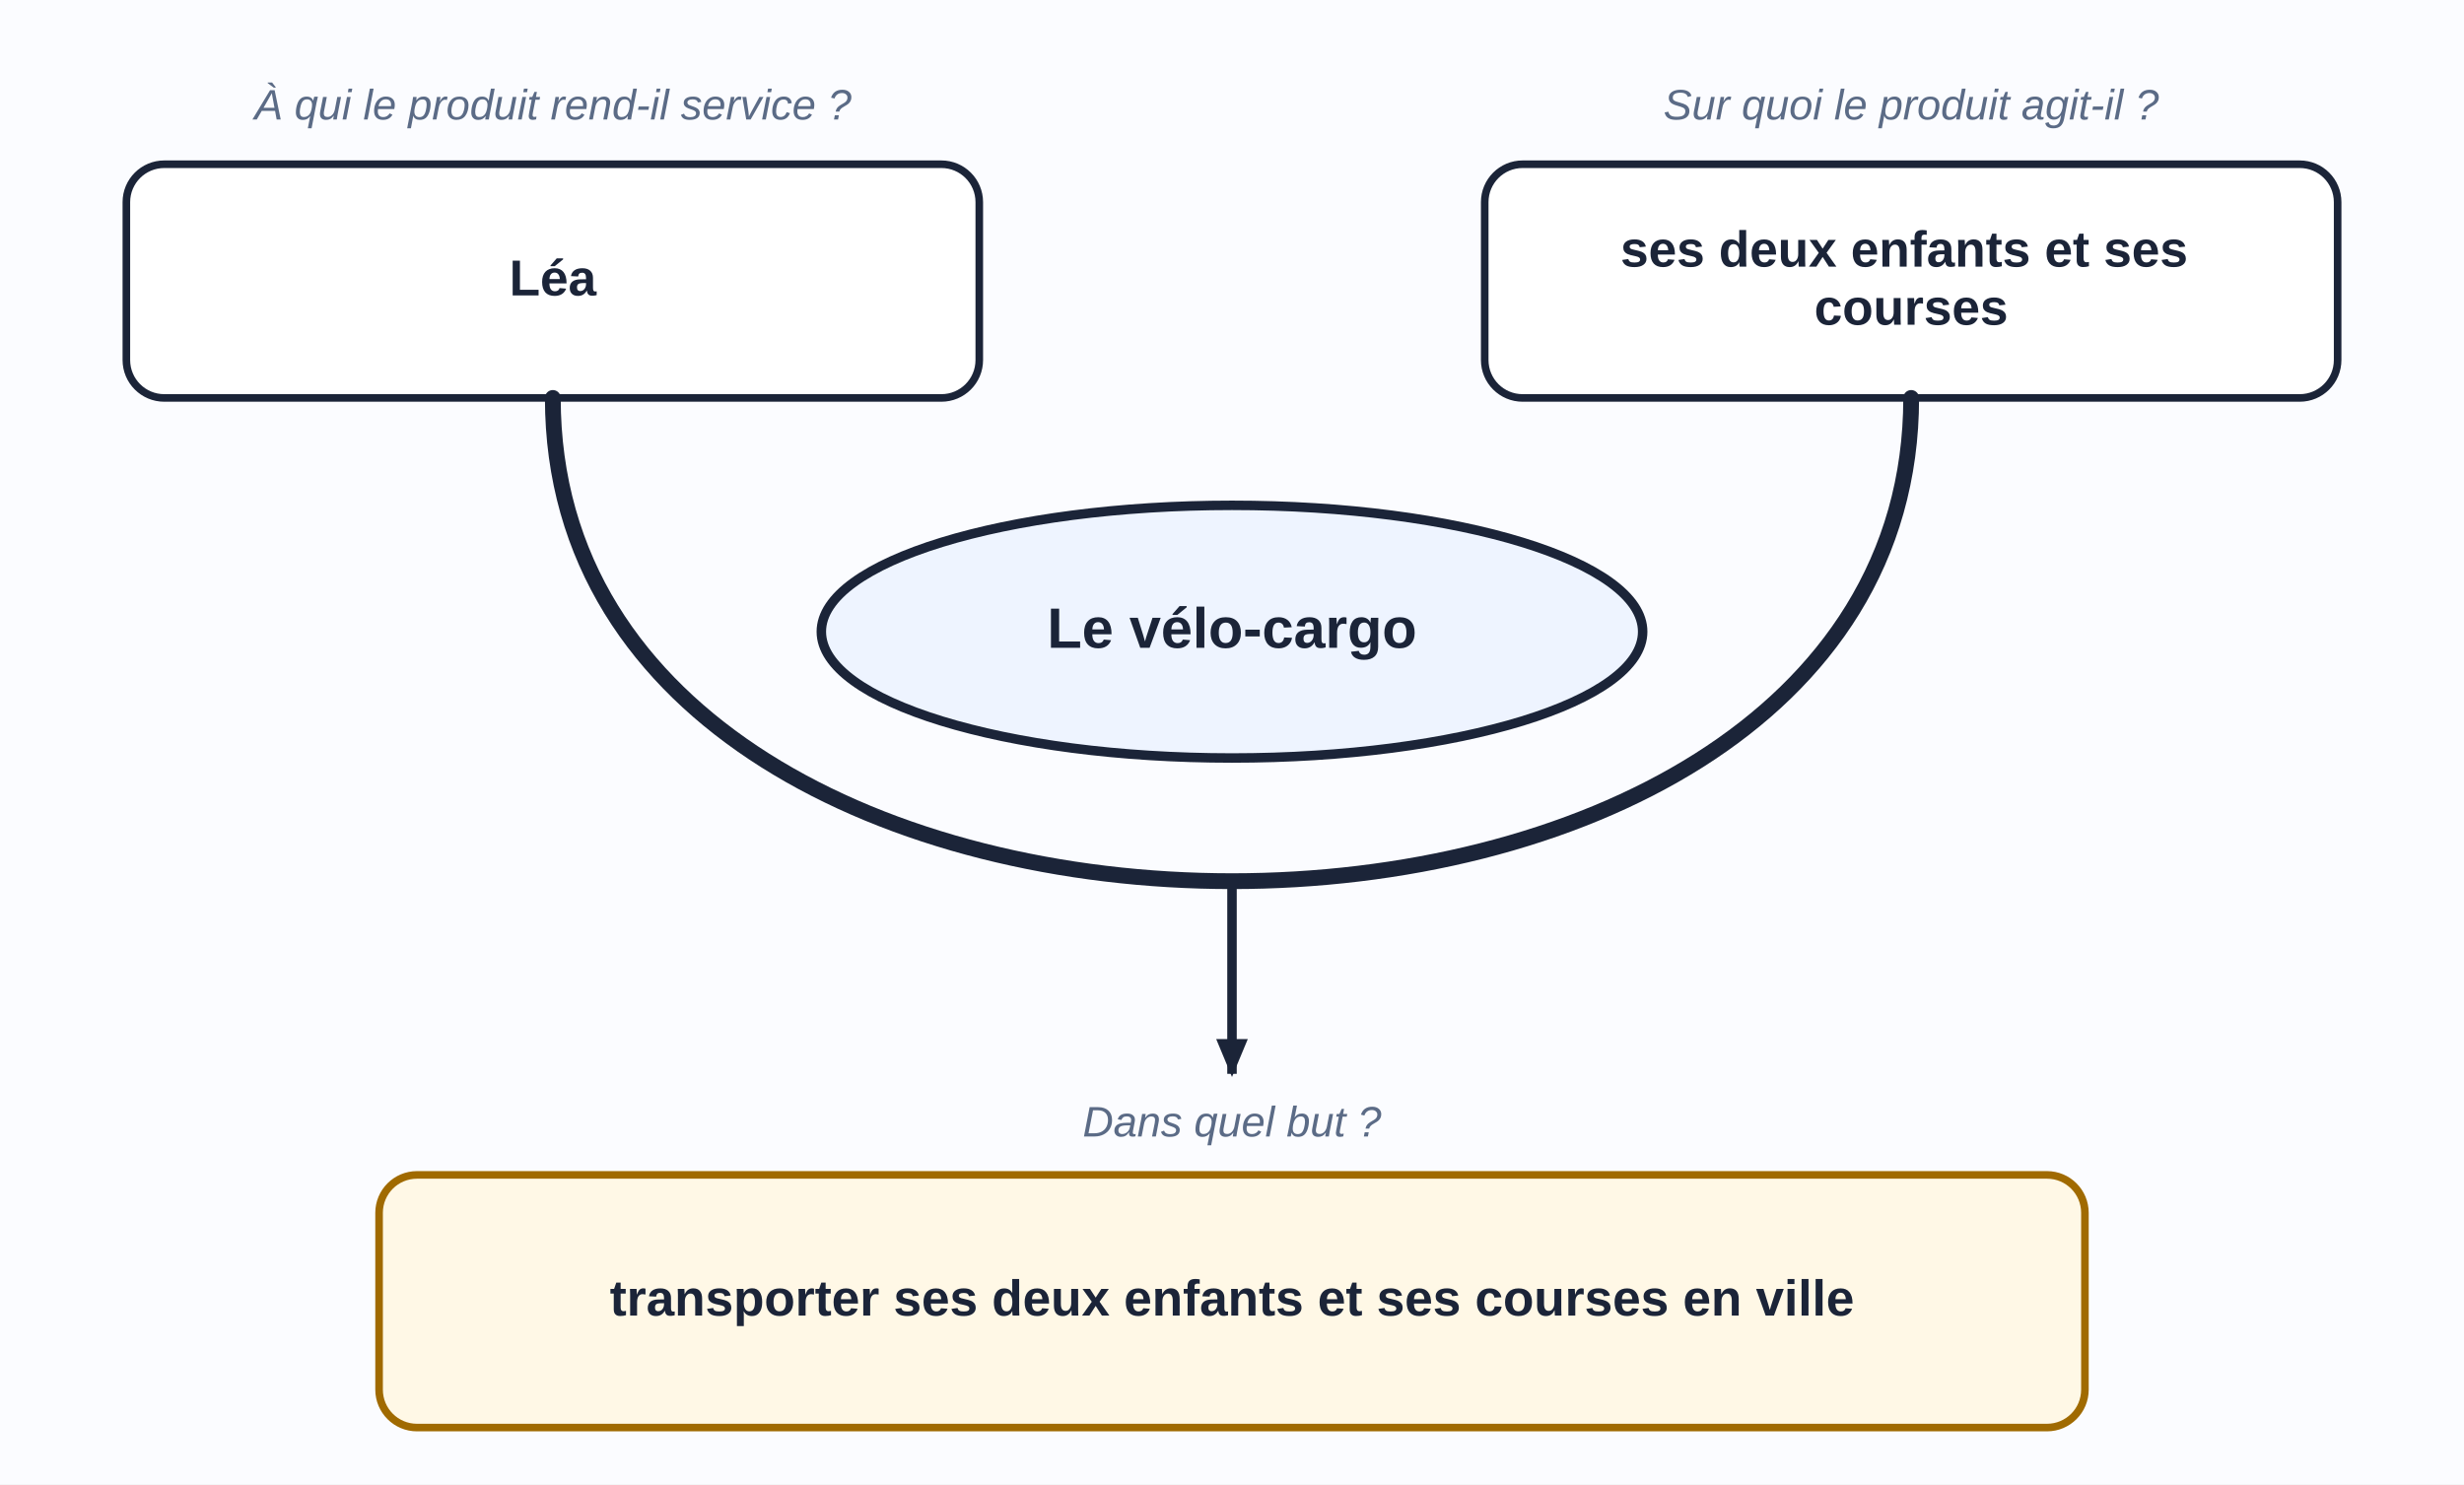
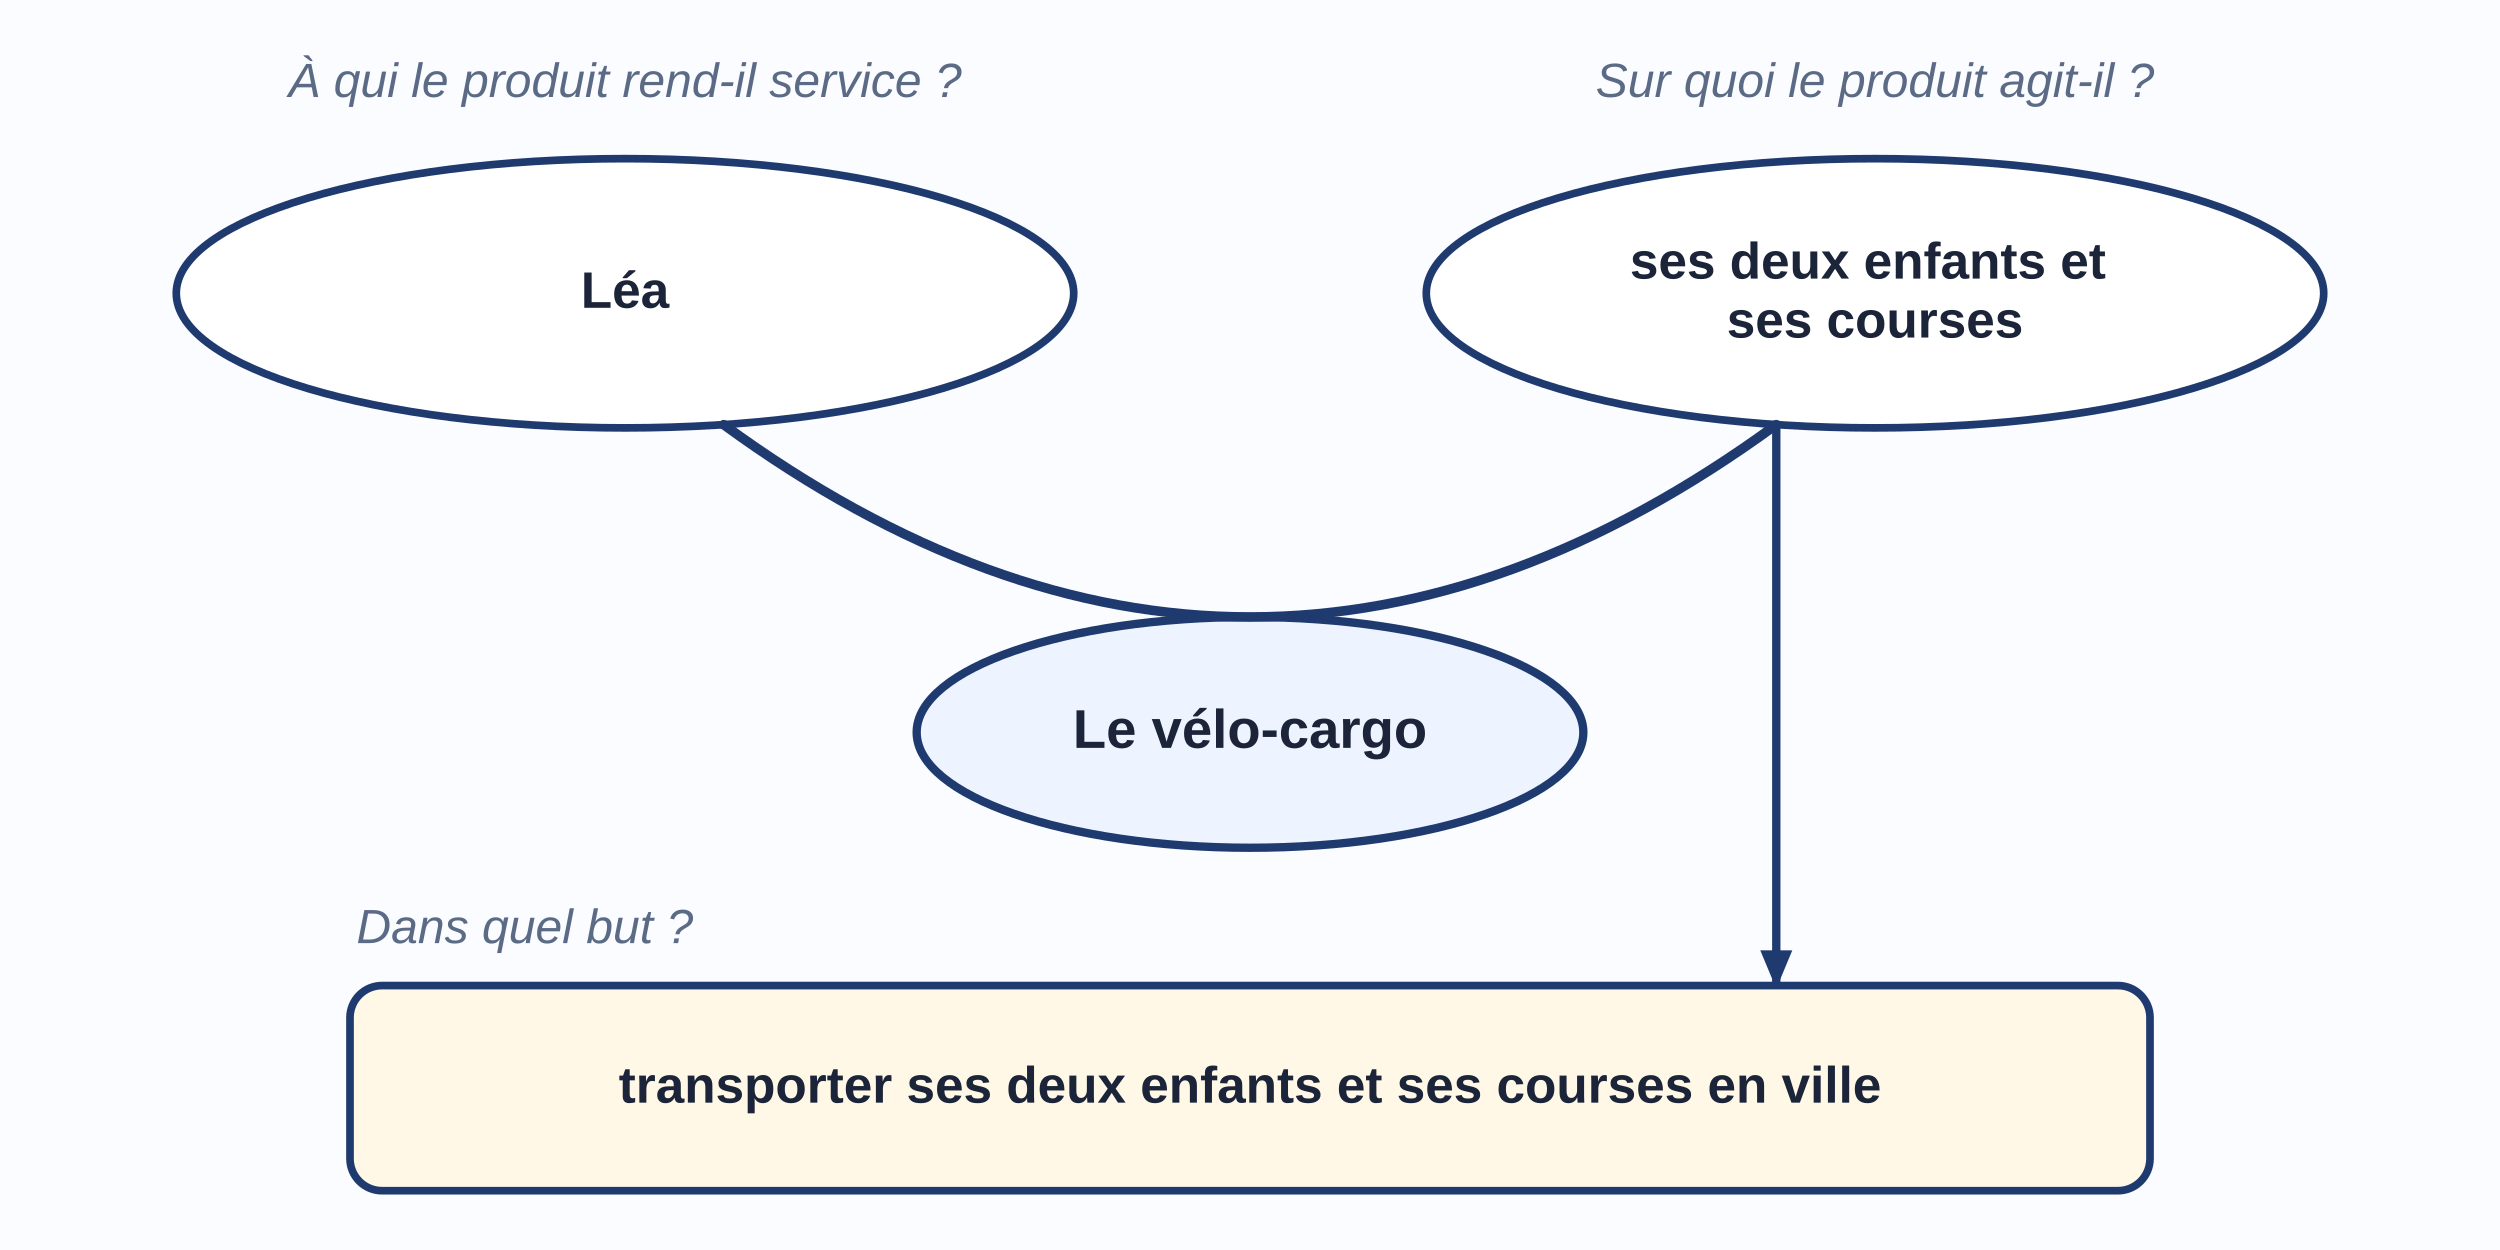
- <svg xmlns="http://www.w3.org/2000/svg" viewBox="0 0 780 470" width="780" height="470" class="schema" id="bc-velo" role="img" aria-labelledby="bc-velo-t bc-velo-d" font-family="'Segoe UI',system-ui,Arial,sans-serif">
-   <rect x="0" y="0" width="780" height="470" fill="#fbfcff" />
+ <svg xmlns="http://www.w3.org/2000/svg" viewBox="0 0 780 390" width="780" height="390" class="schema" id="bc-velo" role="img" aria-labelledby="bc-velo-t bc-velo-d" font-family="'Segoe UI',system-ui,Arial,sans-serif">
+   <rect x="0" y="0" width="780" height="390" fill="#fbfcff" />
  <defs>
-     <marker id="bc-velo-pt" viewBox="0 0 12 10" refX="11" refY="5" markerWidth="12" markerHeight="10" markerUnits="userSpaceOnUse" orient="auto-start-reverse">
-       <path d="M0,0 L12,5 L0,10 z" fill="#1b2438" />
+     <marker id="bc-velo-pb" viewBox="0 0 12 10" refX="11" refY="5" markerWidth="12" markerHeight="10" markerUnits="userSpaceOnUse" orient="auto-start-reverse">
+       <path d="M0,0 L12,5 L0,10 z" fill="#1e3a6e" />
    </marker>
  </defs>
-   <text x="175.0" y="34.0" font-size="13.5" fill="#5b6b86" text-anchor="middle" dominant-baseline="middle" font-style="italic">
-     <tspan x="175.0" dy="-0.00em">À qui le produit rend-il service ?</tspan>
+   <text x="195.0" y="26.0" font-size="15" fill="#5b6b86" text-anchor="middle" dominant-baseline="middle" font-style="italic">
+     <tspan x="195.0" dy="-0.00em">À qui le produit rend-il service ?</tspan>
  </text>
-   <text x="605.0" y="34.0" font-size="13.5" fill="#5b6b86" text-anchor="middle" dominant-baseline="middle" font-style="italic">
-     <tspan x="605.0" dy="-0.00em">Sur quoi le produit agit-il ?</tspan>
+   <ellipse cx="195.0" cy="91.5" rx="140.0" ry="42.0" fill="#ffffff" stroke="#1e3a6e" stroke-width="2.4" />
+   <text x="195.0" y="91.5" font-size="16" fill="#1b2438" text-anchor="middle" dominant-baseline="middle" font-weight="700">
+     <tspan x="195.0" dy="-0.00em">Léa</tspan>
  </text>
-   <rect x="40" y="52" width="270" height="74" rx="12" fill="#ffffff" stroke="#1b2438" stroke-width="2.4" />
-   <text x="175.0" y="89.0" font-size="16" fill="#1b2438" text-anchor="middle" dominant-baseline="middle" font-weight="700">
-     <tspan x="175.0" dy="-0.00em">Léa</tspan>
+   <text x="585.0" y="26.0" font-size="15" fill="#5b6b86" text-anchor="middle" dominant-baseline="middle" font-style="italic">
+     <tspan x="585.0" dy="-0.00em">Sur quoi le produit agit-il ?</tspan>
  </text>
-   <rect x="470" y="52" width="270" height="74" rx="12" fill="#ffffff" stroke="#1b2438" stroke-width="2.4" />
-   <text x="605.0" y="89.0" font-size="16" fill="#1b2438" text-anchor="middle" dominant-baseline="middle" font-weight="700">
-     <tspan x="605.0" dy="-0.57em">ses deux enfants et ses</tspan>
-     <tspan x="605.0" dy="1.15em">courses</tspan>
+   <ellipse cx="585.0" cy="91.5" rx="140.0" ry="42.0" fill="#ffffff" stroke="#1e3a6e" stroke-width="2.4" />
+   <text x="585.0" y="91.5" font-size="16" fill="#1b2438" text-anchor="middle" dominant-baseline="middle" font-weight="700">
+     <tspan x="585.0" dy="-0.57em">ses deux enfants et</tspan>
+     <tspan x="585.0" dy="1.15em">ses courses</tspan>
  </text>
-   <path d="M175,126 C175,330 605,330 605,126" fill="none" stroke="#1b2438" stroke-width="5" stroke-linecap="round" />
-   <ellipse cx="390" cy="200" rx="130" ry="40" fill="#eef4ff" stroke="#1b2438" stroke-width="3" />
-   <text x="390.0" y="200.0" font-size="18" fill="#1b2438" text-anchor="middle" dominant-baseline="middle" font-weight="700">
+   <ellipse cx="390.0" cy="228.5" rx="104.0" ry="36.0" fill="#eef4ff" stroke="#1e3a6e" stroke-width="2.6" />
+   <text x="390.0" y="228.5" font-size="17" fill="#1b2438" text-anchor="middle" dominant-baseline="middle" font-weight="700">
    <tspan x="390.0" dy="-0.00em">Le vélo-cargo</tspan>
  </text>
-   <line x1="390" y1="279" x2="390" y2="340" stroke="#1b2438" stroke-width="3" marker-end="url(#bc-velo-pt)" />
-   <text x="390.0" y="356.0" font-size="13.5" fill="#5b6b86" text-anchor="middle" dominant-baseline="middle" font-style="italic">
-     <tspan x="390.0" dy="-0.00em">Dans quel but ?</tspan>
+   <path d="M225.8,132.5 Q390.0,252.5 554.2,132.5" fill="none" stroke="#1e3a6e" stroke-width="3" stroke-linecap="round" />
+   <text x="111.2" y="290.0" font-size="15" fill="#5b6b86" text-anchor="start" dominant-baseline="middle" font-style="italic">
+     <tspan x="111.2" dy="-0.00em">Dans quel but ?</tspan>
  </text>
-   <rect x="120" y="372" width="540" height="80" rx="12" fill="#fff8e6" stroke="#a06a00" stroke-width="2.4" />
-   <text x="390.0" y="412.0" font-size="16" fill="#1b2438" text-anchor="middle" dominant-baseline="middle" font-weight="700">
+   <rect x="109.2" y="307.5" width="561.6" height="64.0" rx="10" fill="#fff8e6" stroke="#1e3a6e" stroke-width="2.4" />
+   <text x="390.0" y="339.5" font-size="16" fill="#1b2438" text-anchor="middle" dominant-baseline="middle" font-weight="700">
    <tspan x="390.0" dy="-0.00em">transporter ses deux enfants et ses courses en ville</tspan>
  </text>
+   <line x1="554.2" y1="132.5" x2="554.2" y2="307.5" stroke="#1e3a6e" stroke-width="2.6" marker-end="url(#bc-velo-pb)" />
</svg>
